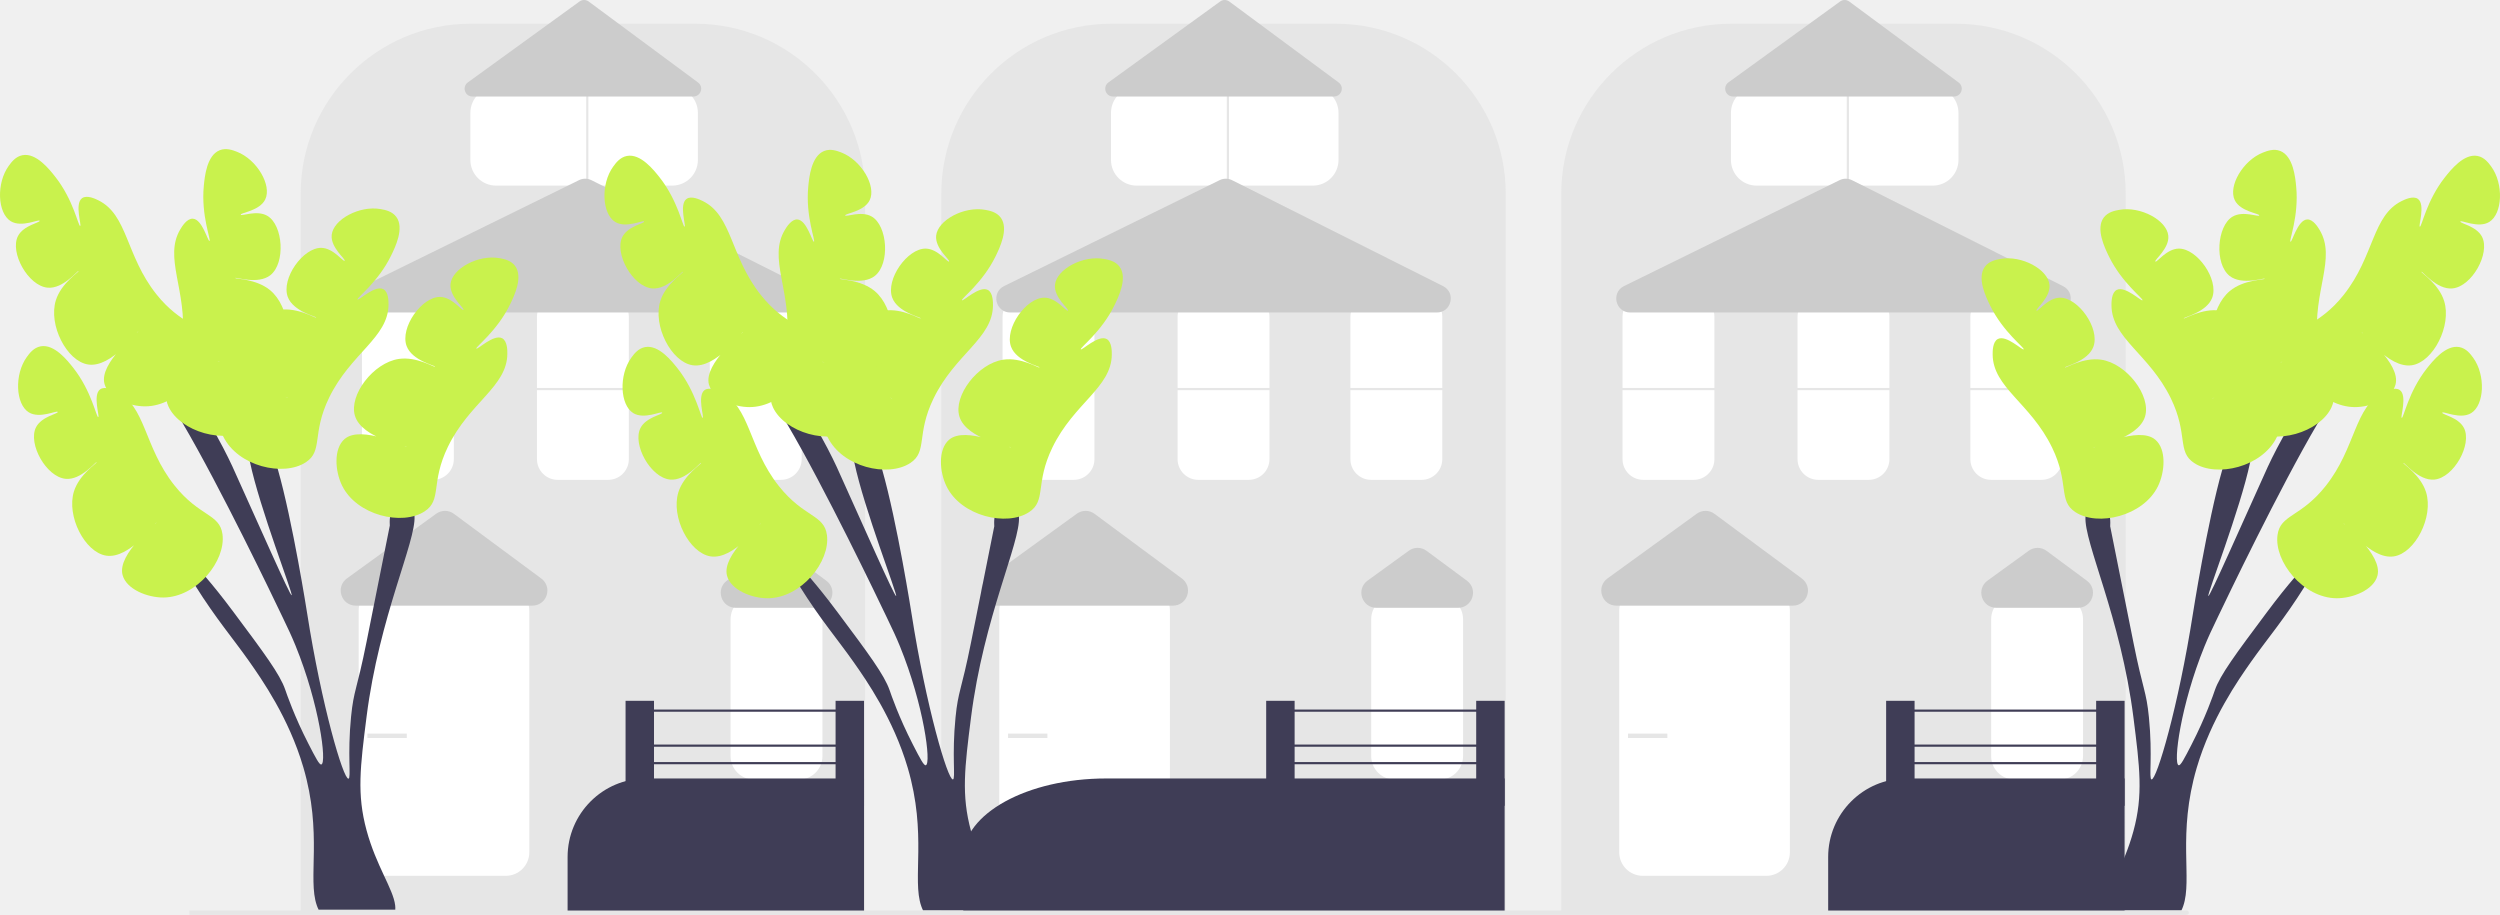
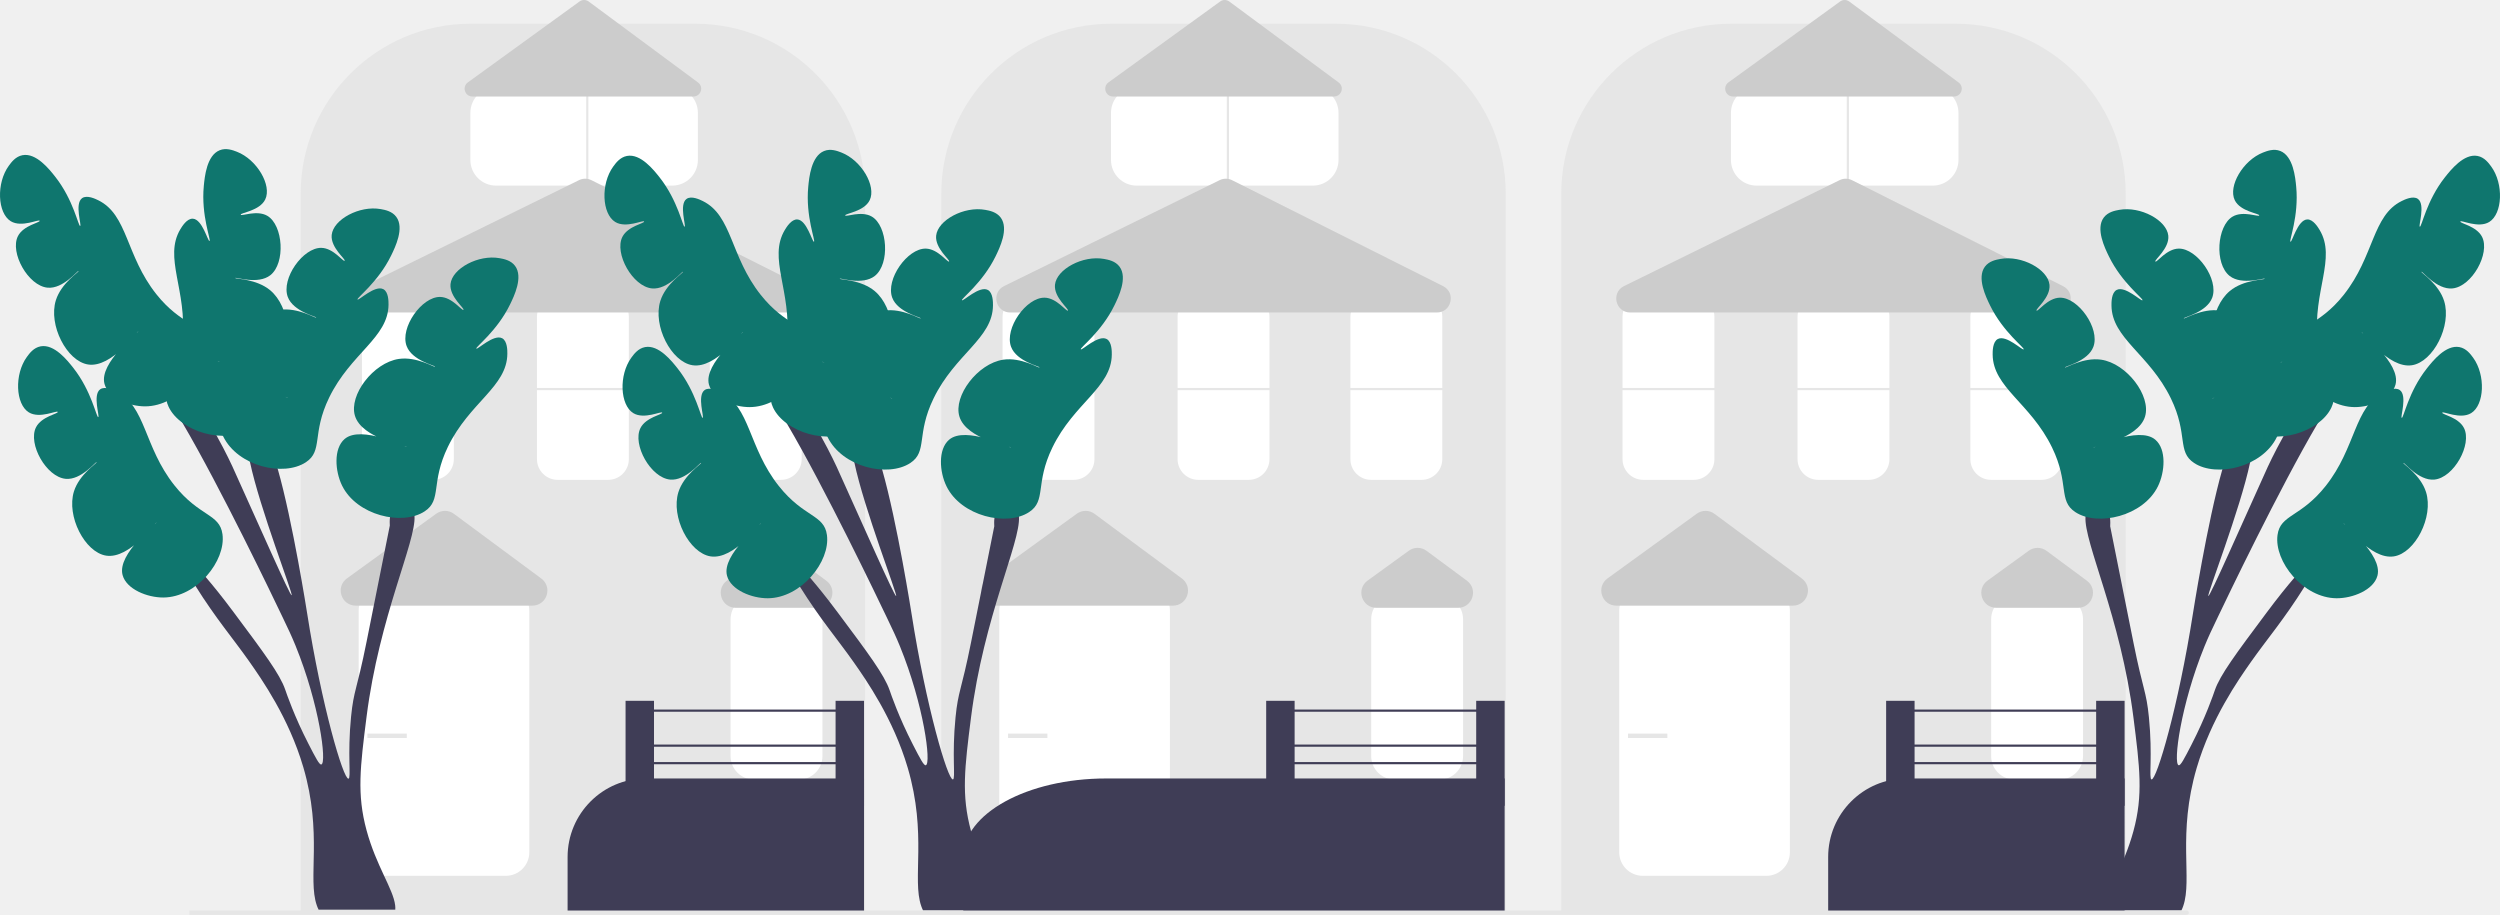
<svg xmlns="http://www.w3.org/2000/svg" viewBox="0 0 967.814 354.159">
  <path fill="#e6e6e6" d="M582.907 353.45h-218.5V74.922c0-36.248 29.49-65.738 65.738-65.738h87.024c36.248 0 65.738 29.49 65.738 65.738z" />
  <path fill="#fff" d="M508.239 71.855h-68.214c-5.476 0-9.932-4.455-9.932-9.932V43.677c0-5.477 4.456-9.932 9.932-9.932h68.214c5.476 0 9.932 4.455 9.932 9.932v18.246c0 5.477-4.456 9.932-9.932 9.932" />
  <path fill="#e6e6e6" d="M475.774 14.69v136.35h-.847V14.69z" />
  <path fill="#fff" d="M557.296 301.788h-17.378c-5.015 0-9.095-4.08-9.095-9.096v-52.947c0-5.016 4.08-9.096 9.095-9.096h17.378c5.016 0 9.096 4.08 9.096 9.096v52.947c0 5.016-4.08 9.096-9.096 9.096m-113.484 37.264h-47.866c-5.016 0-9.096-4.08-9.096-9.096v-93.599c0-5.015 4.08-9.096 9.096-9.096h47.866c5.016 0 9.096 4.08 9.096 9.096v93.599c0 5.015-4.08 9.096-9.096 9.096" />
  <path fill="#ccc" d="M454.08 234.46h-68.356c-2.572 0-4.748-1.582-5.541-4.029s.04-5.003 2.123-6.514l34.544-25.033a5.81 5.81 0 0 1 6.884.037l33.811 25.033c2.057 1.522 2.867 4.076 2.066 6.506s-2.973 4-5.532 4m110.337.847h-31.572c-2.572 0-4.747-1.582-5.541-4.029s.04-5.004 2.123-6.514l15.955-11.562a5.8 5.8 0 0 1 6.884.036l15.617 11.563c2.057 1.521 2.868 4.075 2.066 6.505s-2.973 4-5.532 4" />
  <path fill="#fff" d="M550.333 185.763h-19.542c-4.42 0-8.014-3.595-8.014-8.014v-55.111c0-4.42 3.595-8.015 8.014-8.015h19.542c4.419 0 8.014 3.596 8.014 8.015v55.11c0 4.42-3.595 8.015-8.014 8.015m-66.905 0h-19.542c-4.42 0-8.014-3.595-8.014-8.014v-55.111c0-4.42 3.595-8.015 8.014-8.015h19.542c4.419 0 8.014 3.596 8.014 8.015v55.11c0 4.42-3.595 8.015-8.014 8.015m-67.752 0h-19.542c-4.42 0-8.014-3.595-8.014-8.014v-55.111c0-4.42 3.595-8.015 8.014-8.015h19.542c4.419 0 8.014 3.596 8.014 8.015v55.11c0 4.42-3.595 8.015-8.014 8.015" />
  <path fill="#ccc" d="M556.231 120.975H391.082c-2.958 0-4.769-2.095-5.251-4.17-.483-2.076.218-4.755 2.873-6.06l83.46-41.013a5.42 5.42 0 0 1 4.797.02l81.69 41.013c2.314 1.163 3.424 3.543 2.827 6.063-.598 2.519-2.657 4.147-5.247 4.147" />
  <path fill="#3f3d56" d="M582.483 353.026H372.907v-21.27c0-16.757 24.807-30.391 55.3-30.391h154.276z" />
  <path fill="#3f3d56" d="M490.171 271.3h11.01v40.651h-11.01zm81.303 0h11.01v40.651h-11.01z" />
  <path fill="#3f3d56" d="M499.487 274.687h75.374v.847h-75.374z" />
  <path fill="#e6e6e6" d="M383.462 150.193h182.93v.847h-182.93z" />
  <path fill="#3f3d56" d="M499.487 288.238h75.374v.847h-75.374zm0 6.775h75.374v.847h-75.374z" />
  <path fill="#ccc" d="M516.428 37.359h-85.542a2.97 2.97 0 0 1-2.868-2.085 2.97 2.97 0 0 1 1.099-3.371L472.347.576a3 3 0 0 1 3.562.019l42.312 31.327a2.97 2.97 0 0 1 1.07 3.367 2.97 2.97 0 0 1-2.863 2.07" />
  <path fill="#e6e6e6" d="M390.237 284.003h15.244v1.694h-15.244zm-55.33 69.447h-218.5V74.922c0-36.248 29.49-65.738 65.738-65.738h87.024c36.248 0 65.738 29.49 65.738 65.738z" />
  <path fill="#fff" d="M260.239 71.855h-68.214c-5.476 0-9.932-4.455-9.932-9.932V43.677c0-5.477 4.456-9.932 9.932-9.932h68.214c5.476 0 9.932 4.455 9.932 9.932v18.246c0 5.477-4.456 9.932-9.932 9.932" />
  <path fill="#e6e6e6" d="M227.774 14.69v136.35h-.847V14.69z" />
  <path fill="#fff" d="M309.296 301.788h-17.378c-5.015 0-9.095-4.08-9.095-9.096v-52.947c0-5.016 4.08-9.096 9.095-9.096h17.378c5.016 0 9.096 4.08 9.096 9.096v52.947c0 5.016-4.08 9.096-9.096 9.096m-113.484 37.264h-47.866c-5.016 0-9.096-4.08-9.096-9.096v-93.599c0-5.015 4.08-9.096 9.096-9.096h47.866c5.016 0 9.096 4.08 9.096 9.096v93.599c0 5.015-4.08 9.096-9.096 9.096" />
  <path fill="#ccc" d="M206.08 234.46h-68.356c-2.572 0-4.748-1.582-5.541-4.029s.04-5.003 2.123-6.514l34.544-25.033a5.81 5.81 0 0 1 6.884.037l33.811 25.033c2.057 1.522 2.867 4.076 2.066 6.506s-2.973 4-5.532 4m110.337.847h-31.572c-2.572 0-4.747-1.582-5.541-4.029s.04-5.004 2.123-6.514l15.955-11.562a5.8 5.8 0 0 1 6.884.036l15.617 11.563c2.057 1.521 2.868 4.075 2.066 6.505s-2.973 4-5.532 4" />
  <path fill="#fff" d="M302.333 185.763h-19.542c-4.42 0-8.014-3.595-8.014-8.014v-55.111c0-4.42 3.595-8.015 8.014-8.015h19.542c4.419 0 8.014 3.596 8.014 8.015v55.11c0 4.42-3.595 8.015-8.014 8.015m-66.905 0h-19.542c-4.42 0-8.014-3.595-8.014-8.014v-55.111c0-4.42 3.595-8.015 8.014-8.015h19.542c4.419 0 8.014 3.596 8.014 8.015v55.11c0 4.42-3.595 8.015-8.014 8.015m-67.752 0h-19.542c-4.42 0-8.014-3.595-8.014-8.014v-55.111c0-4.42 3.595-8.015 8.014-8.015h19.542c4.419 0 8.014 3.596 8.014 8.015v55.11c0 4.42-3.595 8.015-8.014 8.015" />
  <path fill="#ccc" d="M308.231 120.975H143.082c-2.958 0-4.769-2.095-5.251-4.17-.483-2.076.218-4.755 2.873-6.06l83.46-41.013a5.42 5.42 0 0 1 4.797.02l81.69 41.013c2.314 1.163 3.424 3.543 2.827 6.063-.598 2.519-2.657 4.147-5.247 4.147" />
  <path fill="#3f3d56" d="M334.483 353.026H219.73v-21.27c0-16.757 13.583-30.391 30.28-30.391h84.474z" />
  <path fill="#3f3d56" d="M242.171 271.3h11.01v40.651h-11.01zm81.303 0h11.01v40.651h-11.01z" />
  <path fill="#3f3d56" d="M251.487 274.687h75.374v.847h-75.374z" />
  <path fill="#e6e6e6" d="M135.462 150.193h182.93v.847h-182.93z" />
  <path fill="#3f3d56" d="M251.487 288.238h75.374v.847h-75.374zm0 6.775h75.374v.847h-75.374z" />
  <path fill="#ccc" d="M268.428 37.359h-85.542a2.97 2.97 0 0 1-2.868-2.085 2.97 2.97 0 0 1 1.099-3.371L224.347.576a3 3 0 0 1 3.562.019l42.312 31.327a2.97 2.97 0 0 1 1.07 3.367 2.97 2.97 0 0 1-2.863 2.07" />
  <path fill="#e6e6e6" d="M142.237 284.003h15.244v1.694h-15.244zm680.67 69.447h-218.5V74.922c0-36.248 29.49-65.738 65.738-65.738h87.024c36.248 0 65.738 29.49 65.738 65.738z" />
  <path fill="#fff" d="M748.239 71.855h-68.214c-5.476 0-9.932-4.455-9.932-9.932V43.677c0-5.477 4.456-9.932 9.932-9.932h68.214c5.476 0 9.932 4.455 9.932 9.932v18.246c0 5.477-4.456 9.932-9.932 9.932" />
  <path fill="#e6e6e6" d="M715.774 14.69v136.35h-.847V14.69z" />
  <path fill="#fff" d="M797.296 301.788h-17.378c-5.015 0-9.095-4.08-9.095-9.096v-52.947c0-5.016 4.08-9.096 9.095-9.096h17.378c5.016 0 9.096 4.08 9.096 9.096v52.947c0 5.016-4.08 9.096-9.096 9.096m-113.484 37.264h-47.866c-5.016 0-9.096-4.08-9.096-9.096v-93.599c0-5.015 4.08-9.096 9.096-9.096h47.866c5.016 0 9.096 4.08 9.096 9.096v93.599c0 5.015-4.08 9.096-9.096 9.096" />
  <path fill="#ccc" d="M694.08 234.46h-68.356c-2.573 0-4.748-1.582-5.541-4.029s.04-5.003 2.123-6.514l34.544-25.033a5.81 5.81 0 0 1 6.884.037l33.811 25.033c2.057 1.522 2.867 4.076 2.066 6.506s-2.973 4-5.532 4m110.337.847h-31.572c-2.572 0-4.747-1.582-5.541-4.029s.04-5.004 2.123-6.514l15.955-11.562a5.8 5.8 0 0 1 6.884.036l15.617 11.563c2.057 1.521 2.868 4.075 2.066 6.505s-2.973 4-5.532 4" />
  <path fill="#fff" d="M790.333 185.763h-19.542c-4.42 0-8.014-3.595-8.014-8.014v-55.111c0-4.42 3.595-8.015 8.014-8.015h19.542c4.419 0 8.014 3.596 8.014 8.015v55.11c0 4.42-3.595 8.015-8.014 8.015m-66.905 0h-19.542c-4.42 0-8.014-3.595-8.014-8.014v-55.111c0-4.42 3.595-8.015 8.014-8.015h19.542c4.419 0 8.014 3.596 8.014 8.015v55.11c0 4.42-3.595 8.015-8.014 8.015m-67.752 0h-19.542c-4.42 0-8.014-3.595-8.014-8.014v-55.111c0-4.42 3.595-8.015 8.014-8.015h19.542c4.419 0 8.014 3.596 8.014 8.015v55.11c0 4.42-3.595 8.015-8.014 8.015" />
  <path fill="#ccc" d="M796.231 120.975H631.082c-2.958 0-4.769-2.095-5.251-4.17-.483-2.076.218-4.755 2.873-6.06l83.46-41.013a5.42 5.42 0 0 1 4.797.02l81.69 41.013c2.314 1.163 3.424 3.543 2.827 6.063-.598 2.519-2.657 4.147-5.247 4.147" />
  <path fill="#3f3d56" d="M822.483 353.026H707.73v-21.27c0-16.757 13.583-30.391 30.28-30.391h84.474z" />
  <path fill="#3f3d56" d="M730.171 271.3h11.01v40.651h-11.01zm81.303 0h11.01v40.651h-11.01z" />
  <path fill="#3f3d56" d="M739.487 274.687h75.374v.847h-75.374z" />
  <path fill="#e6e6e6" d="M623.462 150.193h182.93v.847h-182.93z" />
  <path fill="#3f3d56" d="M739.487 288.238h75.374v.847h-75.374zm0 6.775h75.374v.847h-75.374z" />
  <path fill="#ccc" d="M756.428 37.359h-85.542a2.97 2.97 0 0 1-2.868-2.085 2.97 2.97 0 0 1 1.099-3.371L712.347.576a3 3 0 0 1 3.562.019l42.312 31.327a2.97 2.97 0 0 1 1.07 3.367 2.97 2.97 0 0 1-2.863 2.07" />
  <path fill="#e6e6e6" d="M630.237 284.003h15.244v1.694h-15.244z" />
  <path fill="#3f3d56" d="M152.977 350.479c.07.59.09 1.14.05 1.68h-29.69c-.27-.54-.5-1.1-.7-1.68-3.63-10.43 2.34-27.79-5.23-53.53-5.62-19.1-16.11-34.04-21-41-6.01-8.56-12.82-16.46-20.71-29.08-1.71-2.73-3.47-5.69-5.29-8.92-.61-1.08-7.64-13.61-7-14 .3-.18 2.16 2.35 2.79 3.2 5.56 7.52 8.79 10.81 13.42 16.22 2.81 3.28 6.13 7.33 10.79 13.58 11.95 16.01 17.92 24.01 20 30 .55 1.6 3.48 10.26 9 21 2.82 5.48 4.23 8.22 5 8 2.18-.63-.76-23.32-10-46-1.58-3.86-2.76-6.33-5-11-3.64-7.62-23.91-49.97-38.81-75.32-1.87-3.19-3.66-6.1-5.31-8.65l-.93-1.4c-2.08-3.1-3.92-5.55-5.45-7.13-.81-.84-2.87-3.22-7-8-1.64-1.9-2.84-3.31-3.65-4.34-.12-.15-.23-.3-.32-.43-.98-1.28-1.26-1.9-1.03-2.23.33-.47 1.6-.2 2.99.29a42 42 0 0 1 4.01 1.71c4.68 2.25 9.25 6.28 13.48 11.07 1.57 1.77 3.08 3.64 4.54 5.56 4.7 6.2 8.8 12.95 11.9 18.5 3.8 6.84 6.08 11.87 6.08 11.87 10.61 23.43 22.38 50.23 23 50 .68-.25-12.37-33.61-16.17-51.73-1.27-6.07-1.5-10.43.17-11.27.06-.03.12-.06.19-.08.26-.09.5-.08.63-.07 0 0 1.55-.2 3.18.15 2.03.44 4.34 6.09 6.59 14.02 5.85 20.44 11.41 55.98 11.41 55.98 5.56 35.55 14 64.32 16 64 1.11-.18-.48-9.11 1-24 1.04-10.44 2.22-10.12 6-29 6-29.95 9-44.92 9-45-.03-.63-.11-1.9.08-3.22.2-1.43.71-2.93 1.92-3.78 1.84-1.3 4.8-.74 6 0 .96.6 1.45 1.7 1.56 3.28.66 9.94-13.62 38.76-18.56 77.72-2.46 19.41-3.81 30 0 44 3.77 13.88 10.34 22.72 11.07 29.03" />
-   <path fill="#c9f24d" d="M193.407 99.95c-8.204-1.494-18.393 3.998-19 10-.5 4.94 5.572 9.45 5 10-.535.513-4.297-4.908-9-5-7.106-.142-15.635 11.893-13 19 2.115 5.703 11.18 7.569 11 8-.17.405-7.075-4.022-14-3-9.915 1.461-19.409 14.023-17 22 2.691 8.91 20.116 11.67 20 12-.122.347-17.537-8.57-24-3-4.335 3.734-3.713 12.44-1 18 5.663 11.603 23.33 15.715 32 10 6.741-4.445 2.195-10.976 9-25 8.356-17.224 22.89-23.2 23-36 .01-1.165.042-4.913-2-6-3.262-1.738-9.557 4.513-10 4-.48-.557 7.946-6.645 13-17 1.59-3.258 5.206-10.67 2-15-1.632-2.206-4.359-2.702-6-3m-46-19c-8.204-1.494-18.393 3.998-19 10-.5 4.94 5.572 9.45 5 10-.535.513-4.297-4.908-9-5-7.106-.142-15.635 11.893-13 19 2.115 5.703 11.18 7.569 11 8-.17.405-7.075-4.022-14-3-9.915 1.461-19.409 14.023-17 22 2.691 8.91 20.116 11.67 20 12-.122.347-17.537-8.57-24-3-4.335 3.734-3.713 12.44-1 18 5.663 11.603 23.33 15.715 32 10 6.741-4.445 2.195-10.976 9-25 8.356-17.224 22.89-23.2 23-36 .01-1.165.042-4.913-2-6-3.262-1.738-9.557 4.513-10 4-.48-.557 7.946-6.645 13-17 1.59-3.258 5.206-10.67 2-15-1.632-2.206-4.359-2.702-6-3" />
-   <path fill="#c9f24d" d="M91.705 58.745c7.776 3.01 13.598 13.014 10.982 18.45-2.153 4.474-9.686 5.15-9.485 5.917.187.717 6.226-1.94 10.286.435 6.134 3.59 7.124 18.309 1.166 22.993-4.783 3.76-13.487.618-13.559 1.079-.067.434 8.134.265 13.507 4.751 7.692 6.424 9.23 22.096 3.01 27.64-6.948 6.195-23.25-.55-23.322-.21-.078.36 19.43 1.85 22.034 9.974 1.747 5.449-3.329 12.549-8.546 15.873-10.888 6.94-28.103 1.221-32.512-8.18-3.43-7.31 3.858-10.507 5.378-26.021 1.867-19.052-7.408-31.737-.818-42.712.6-.998 2.53-4.212 4.84-4.073 3.688.222 5.792 8.84 6.439 8.633.7-.224-3.308-9.815-2.21-21.286.345-3.609 1.13-11.817 6.126-13.837 2.544-1.029 5.128-.028 6.684.574" />
-   <path fill="#c9f24d" d="M3.398 64.184c-4.903 6.745-4.374 18.308.77 21.457 4.235 2.593 10.933-.922 11.18-.168.23.704-6.285 1.744-8.409 5.941-3.209 6.342 3.937 19.247 11.483 19.954 6.057.567 11.669-6.79 11.979-6.442.292.328-6.692 4.631-8.775 11.313-2.983 9.568 4.22 23.571 12.45 24.86 9.198 1.44 19.241-13.064 19.487-12.818.26.261-15.326 12.086-13.111 20.325 1.485 5.526 9.6 8.741 15.785 8.707 12.912-.07 24.279-14.206 22.889-24.497-1.081-8.002-8.937-6.738-18.624-18.952C48.607 98.865 49.526 83.178 38.04 77.527c-1.045-.514-4.408-2.168-6.274-.8-2.98 2.186-.077 10.569-.733 10.746-.71.19-2.54-10.042-9.68-19.087-2.246-2.845-7.355-9.317-12.649-8.307-2.695.514-4.324 2.756-5.305 4.105" />
-   <path fill="#c9f24d" d="M10.398 138.184c-4.903 6.745-4.374 18.308.77 21.457 4.235 2.593 10.933-.922 11.18-.168.23.704-6.285 1.744-8.409 5.941-3.209 6.342 3.937 19.247 11.483 19.954 6.057.567 11.669-6.79 11.979-6.442.292.328-6.692 4.631-8.775 11.313-2.983 9.568 4.22 23.571 12.45 24.86 9.198 1.44 19.241-13.064 19.487-12.818.26.261-15.326 12.086-13.111 20.325 1.485 5.526 9.6 8.741 15.785 8.707 12.912-.07 24.279-14.206 22.889-24.497-1.081-8.002-8.937-6.738-18.624-18.952-11.895-14.999-10.976-30.686-22.463-36.337-1.045-.514-4.408-2.168-6.274-.8-2.98 2.186-.077 10.569-.733 10.746-.71.19-2.54-10.042-9.68-19.087-2.246-2.845-7.355-9.317-12.649-8.307-2.695.514-4.324 2.756-5.305 4.105" />
+   <path fill="#0F766E" d="M193.407 99.95c-8.204-1.494-18.393 3.998-19 10-.5 4.94 5.572 9.45 5 10-.535.513-4.297-4.908-9-5-7.106-.142-15.635 11.893-13 19 2.115 5.703 11.18 7.569 11 8-.17.405-7.075-4.022-14-3-9.915 1.461-19.409 14.023-17 22 2.691 8.91 20.116 11.67 20 12-.122.347-17.537-8.57-24-3-4.335 3.734-3.713 12.44-1 18 5.663 11.603 23.33 15.715 32 10 6.741-4.445 2.195-10.976 9-25 8.356-17.224 22.89-23.2 23-36 .01-1.165.042-4.913-2-6-3.262-1.738-9.557 4.513-10 4-.48-.557 7.946-6.645 13-17 1.59-3.258 5.206-10.67 2-15-1.632-2.206-4.359-2.702-6-3m-46-19c-8.204-1.494-18.393 3.998-19 10-.5 4.94 5.572 9.45 5 10-.535.513-4.297-4.908-9-5-7.106-.142-15.635 11.893-13 19 2.115 5.703 11.18 7.569 11 8-.17.405-7.075-4.022-14-3-9.915 1.461-19.409 14.023-17 22 2.691 8.91 20.116 11.67 20 12-.122.347-17.537-8.57-24-3-4.335 3.734-3.713 12.44-1 18 5.663 11.603 23.33 15.715 32 10 6.741-4.445 2.195-10.976 9-25 8.356-17.224 22.89-23.2 23-36 .01-1.165.042-4.913-2-6-3.262-1.738-9.557 4.513-10 4-.48-.557 7.946-6.645 13-17 1.59-3.258 5.206-10.67 2-15-1.632-2.206-4.359-2.702-6-3" />
+   <path fill="#0F766E" d="M91.705 58.745c7.776 3.01 13.598 13.014 10.982 18.45-2.153 4.474-9.686 5.15-9.485 5.917.187.717 6.226-1.94 10.286.435 6.134 3.59 7.124 18.309 1.166 22.993-4.783 3.76-13.487.618-13.559 1.079-.067.434 8.134.265 13.507 4.751 7.692 6.424 9.23 22.096 3.01 27.64-6.948 6.195-23.25-.55-23.322-.21-.078.36 19.43 1.85 22.034 9.974 1.747 5.449-3.329 12.549-8.546 15.873-10.888 6.94-28.103 1.221-32.512-8.18-3.43-7.31 3.858-10.507 5.378-26.021 1.867-19.052-7.408-31.737-.818-42.712.6-.998 2.53-4.212 4.84-4.073 3.688.222 5.792 8.84 6.439 8.633.7-.224-3.308-9.815-2.21-21.286.345-3.609 1.13-11.817 6.126-13.837 2.544-1.029 5.128-.028 6.684.574" />
+   <path fill="#0F766E" d="M3.398 64.184c-4.903 6.745-4.374 18.308.77 21.457 4.235 2.593 10.933-.922 11.18-.168.23.704-6.285 1.744-8.409 5.941-3.209 6.342 3.937 19.247 11.483 19.954 6.057.567 11.669-6.79 11.979-6.442.292.328-6.692 4.631-8.775 11.313-2.983 9.568 4.22 23.571 12.45 24.86 9.198 1.44 19.241-13.064 19.487-12.818.26.261-15.326 12.086-13.111 20.325 1.485 5.526 9.6 8.741 15.785 8.707 12.912-.07 24.279-14.206 22.889-24.497-1.081-8.002-8.937-6.738-18.624-18.952C48.607 98.865 49.526 83.178 38.04 77.527c-1.045-.514-4.408-2.168-6.274-.8-2.98 2.186-.077 10.569-.733 10.746-.71.19-2.54-10.042-9.68-19.087-2.246-2.845-7.355-9.317-12.649-8.307-2.695.514-4.324 2.756-5.305 4.105" />
+   <path fill="#0F766E" d="M10.398 138.184c-4.903 6.745-4.374 18.308.77 21.457 4.235 2.593 10.933-.922 11.18-.168.23.704-6.285 1.744-8.409 5.941-3.209 6.342 3.937 19.247 11.483 19.954 6.057.567 11.669-6.79 11.979-6.442.292.328-6.692 4.631-8.775 11.313-2.983 9.568 4.22 23.571 12.45 24.86 9.198 1.44 19.241-13.064 19.487-12.818.26.261-15.326 12.086-13.111 20.325 1.485 5.526 9.6 8.741 15.785 8.707 12.912-.07 24.279-14.206 22.889-24.497-1.081-8.002-8.937-6.738-18.624-18.952-11.895-14.999-10.976-30.686-22.463-36.337-1.045-.514-4.408-2.168-6.274-.8-2.98 2.186-.077 10.569-.733 10.746-.71.19-2.54-10.042-9.68-19.087-2.246-2.845-7.355-9.317-12.649-8.307-2.695.514-4.324 2.756-5.305 4.105" />
  <path fill="#3f3d56" d="M386.977 350.77c.07.59.09 1.14.05 1.68h-29.69c-.27-.54-.5-1.1-.7-1.68-3.63-10.43 2.34-27.79-5.23-53.53-5.62-19.1-16.11-34.04-21-41-6.01-8.56-12.82-16.46-20.71-29.08-1.71-2.73-3.47-5.69-5.29-8.92-.61-1.08-7.64-13.61-7-14 .3-.18 2.16 2.35 2.79 3.2 5.56 7.52 8.79 10.81 13.42 16.22 2.81 3.28 6.13 7.33 10.79 13.58 11.95 16.01 17.92 24.01 20 30 .55 1.6 3.48 10.26 9 21 2.82 5.48 4.23 8.22 5 8 2.18-.63-.76-23.32-10-46-1.58-3.86-2.76-6.33-5-11-3.64-7.62-23.91-49.97-38.81-75.32-1.87-3.19-3.66-6.1-5.31-8.65l-.93-1.4c-2.08-3.1-3.92-5.55-5.45-7.13-.81-.84-2.87-3.22-7-8-1.64-1.9-2.84-3.31-3.65-4.34-.12-.15-.23-.3-.32-.43-.98-1.28-1.26-1.9-1.03-2.23.33-.47 1.6-.2 2.99.29a42 42 0 0 1 4.01 1.71c4.68 2.25 9.25 6.28 13.48 11.07 1.57 1.77 3.08 3.64 4.54 5.56 4.7 6.2 8.8 12.95 11.9 18.5 3.8 6.84 6.08 11.87 6.08 11.87 10.61 23.43 22.38 50.23 23 50 .68-.25-12.37-33.61-16.17-51.73-1.27-6.07-1.5-10.43.17-11.27.06-.03.12-.06.19-.08.26-.09.5-.08.63-.07 0 0 1.55-.2 3.18.15 2.03.44 4.34 6.09 6.59 14.02 5.85 20.44 11.41 55.98 11.41 55.98 5.56 35.55 14 64.32 16 64 1.11-.18-.48-9.11 1-24 1.04-10.44 2.22-10.12 6-29 6-29.95 9-44.92 9-45-.03-.63-.11-1.9.08-3.22.2-1.43.71-2.93 1.92-3.78 1.84-1.3 4.8-.74 6 0 .96.6 1.45 1.7 1.56 3.28.66 9.94-13.62 38.76-18.56 77.72-2.46 19.41-3.81 30 0 44 3.77 13.88 10.34 22.72 11.07 29.03" />
-   <path fill="#c9f24d" d="M427.407 100.24c-8.204-1.494-18.393 3.998-19 10-.5 4.94 5.572 9.45 5 10-.535.513-4.297-4.908-9-5-7.106-.142-15.635 11.893-13 19 2.115 5.703 11.18 7.569 11 8-.17.405-7.075-4.022-14-3-9.915 1.461-19.409 14.024-17 22 2.691 8.91 20.116 11.67 20 12-.122.347-17.537-8.57-24-3-4.335 3.734-3.713 12.44-1 18 5.663 11.603 23.33 15.715 32 10 6.741-4.445 2.195-10.976 9-25 8.356-17.224 22.89-23.2 23-36 .01-1.165.042-4.913-2-6-3.262-1.738-9.557 4.513-10 4-.48-.557 7.946-6.645 13-17 1.59-3.258 5.206-10.67 2-15-1.632-2.206-4.359-2.702-6-3m-46-19c-8.204-1.494-18.393 3.998-19 10-.5 4.94 5.572 9.45 5 10-.535.513-4.297-4.908-9-5-7.106-.142-15.635 11.893-13 19 2.115 5.703 11.18 7.569 11 8-.17.405-7.075-4.022-14-3-9.915 1.461-19.409 14.024-17 22 2.691 8.91 20.116 11.67 20 12-.122.347-17.537-8.57-24-3-4.335 3.734-3.713 12.44-1 18 5.663 11.603 23.33 15.715 32 10 6.741-4.445 2.195-10.976 9-25 8.356-17.224 22.89-23.2 23-36 .01-1.165.042-4.913-2-6-3.262-1.738-9.557 4.513-10 4-.48-.557 7.946-6.645 13-17 1.59-3.258 5.206-10.67 2-15-1.632-2.206-4.359-2.702-6-3" />
-   <path fill="#c9f24d" d="M325.705 59.035c7.776 3.01 13.598 13.014 10.982 18.45-2.153 4.474-9.686 5.15-9.485 5.917.187.717 6.226-1.94 10.286.435 6.134 3.59 7.124 18.309 1.166 22.993-4.783 3.76-13.487.618-13.559 1.079-.067.434 8.134.265 13.507 4.751 7.692 6.424 9.23 22.096 3.01 27.64-6.948 6.195-23.25-.55-23.322-.21-.078.36 19.43 1.85 22.034 9.974 1.747 5.449-3.329 12.549-8.546 15.873-10.888 6.94-28.103 1.221-32.512-8.18-3.43-7.31 3.858-10.506 5.378-26.021 1.867-19.052-7.408-31.737-.818-42.712.6-.998 2.53-4.212 4.84-4.073 3.688.222 5.792 8.84 6.439 8.633.7-.224-3.308-9.815-2.21-21.286.345-3.609 1.13-11.817 6.126-13.837 2.544-1.029 5.128-.028 6.684.574" />
-   <path fill="#c9f24d" d="M237.398 64.474c-4.903 6.745-4.374 18.308.77 21.457 4.235 2.593 10.933-.922 11.18-.168.23.704-6.285 1.744-8.409 5.941-3.209 6.342 3.937 19.247 11.483 19.954 6.057.567 11.669-6.79 11.979-6.442.292.328-6.692 4.631-8.775 11.313-2.983 9.568 4.22 23.571 12.45 24.86 9.198 1.44 19.241-13.064 19.487-12.818.26.261-15.326 12.086-13.111 20.325 1.485 5.526 9.6 8.741 15.785 8.707 12.912-.07 24.279-14.206 22.889-24.497-1.081-8.002-8.937-6.738-18.624-18.952-11.895-14.999-10.976-30.686-22.463-36.337-1.045-.514-4.408-2.168-6.274-.8-2.98 2.186-.077 10.569-.733 10.746-.71.19-2.54-10.042-9.68-19.087-2.246-2.845-7.355-9.317-12.649-8.307-2.695.514-4.324 2.756-5.305 4.105" />
-   <path fill="#c9f24d" d="M244.398 138.474c-4.903 6.745-4.374 18.308.77 21.457 4.235 2.593 10.933-.922 11.18-.168.23.704-6.285 1.744-8.409 5.941-3.209 6.342 3.937 19.247 11.483 19.954 6.057.567 11.669-6.79 11.979-6.442.292.328-6.692 4.631-8.775 11.313-2.983 9.568 4.22 23.571 12.45 24.86 9.198 1.44 19.241-13.064 19.487-12.818.26.261-15.326 12.086-13.111 20.325 1.485 5.526 9.6 8.741 15.785 8.707 12.912-.07 24.279-14.206 22.889-24.497-1.081-8.002-8.937-6.738-18.624-18.952-11.895-14.999-10.976-30.686-22.463-36.337-1.045-.514-4.408-2.168-6.274-.8-2.98 2.186-.077 10.569-.733 10.746-.71.19-2.54-10.042-9.68-19.087-2.246-2.845-7.355-9.317-12.649-8.307-2.695.514-4.324 2.756-5.305 4.105" />
+   <path fill="#0F766E" d="M427.407 100.24c-8.204-1.494-18.393 3.998-19 10-.5 4.94 5.572 9.45 5 10-.535.513-4.297-4.908-9-5-7.106-.142-15.635 11.893-13 19 2.115 5.703 11.18 7.569 11 8-.17.405-7.075-4.022-14-3-9.915 1.461-19.409 14.024-17 22 2.691 8.91 20.116 11.67 20 12-.122.347-17.537-8.57-24-3-4.335 3.734-3.713 12.44-1 18 5.663 11.603 23.33 15.715 32 10 6.741-4.445 2.195-10.976 9-25 8.356-17.224 22.89-23.2 23-36 .01-1.165.042-4.913-2-6-3.262-1.738-9.557 4.513-10 4-.48-.557 7.946-6.645 13-17 1.59-3.258 5.206-10.67 2-15-1.632-2.206-4.359-2.702-6-3m-46-19c-8.204-1.494-18.393 3.998-19 10-.5 4.94 5.572 9.45 5 10-.535.513-4.297-4.908-9-5-7.106-.142-15.635 11.893-13 19 2.115 5.703 11.18 7.569 11 8-.17.405-7.075-4.022-14-3-9.915 1.461-19.409 14.024-17 22 2.691 8.91 20.116 11.67 20 12-.122.347-17.537-8.57-24-3-4.335 3.734-3.713 12.44-1 18 5.663 11.603 23.33 15.715 32 10 6.741-4.445 2.195-10.976 9-25 8.356-17.224 22.89-23.2 23-36 .01-1.165.042-4.913-2-6-3.262-1.738-9.557 4.513-10 4-.48-.557 7.946-6.645 13-17 1.59-3.258 5.206-10.67 2-15-1.632-2.206-4.359-2.702-6-3" />
+   <path fill="#0F766E" d="M325.705 59.035c7.776 3.01 13.598 13.014 10.982 18.45-2.153 4.474-9.686 5.15-9.485 5.917.187.717 6.226-1.94 10.286.435 6.134 3.59 7.124 18.309 1.166 22.993-4.783 3.76-13.487.618-13.559 1.079-.067.434 8.134.265 13.507 4.751 7.692 6.424 9.23 22.096 3.01 27.64-6.948 6.195-23.25-.55-23.322-.21-.078.36 19.43 1.85 22.034 9.974 1.747 5.449-3.329 12.549-8.546 15.873-10.888 6.94-28.103 1.221-32.512-8.18-3.43-7.31 3.858-10.506 5.378-26.021 1.867-19.052-7.408-31.737-.818-42.712.6-.998 2.53-4.212 4.84-4.073 3.688.222 5.792 8.84 6.439 8.633.7-.224-3.308-9.815-2.21-21.286.345-3.609 1.13-11.817 6.126-13.837 2.544-1.029 5.128-.028 6.684.574" />
+   <path fill="#0F766E" d="M237.398 64.474c-4.903 6.745-4.374 18.308.77 21.457 4.235 2.593 10.933-.922 11.18-.168.23.704-6.285 1.744-8.409 5.941-3.209 6.342 3.937 19.247 11.483 19.954 6.057.567 11.669-6.79 11.979-6.442.292.328-6.692 4.631-8.775 11.313-2.983 9.568 4.22 23.571 12.45 24.86 9.198 1.44 19.241-13.064 19.487-12.818.26.261-15.326 12.086-13.111 20.325 1.485 5.526 9.6 8.741 15.785 8.707 12.912-.07 24.279-14.206 22.889-24.497-1.081-8.002-8.937-6.738-18.624-18.952-11.895-14.999-10.976-30.686-22.463-36.337-1.045-.514-4.408-2.168-6.274-.8-2.98 2.186-.077 10.569-.733 10.746-.71.19-2.54-10.042-9.68-19.087-2.246-2.845-7.355-9.317-12.649-8.307-2.695.514-4.324 2.756-5.305 4.105" />
+   <path fill="#0F766E" d="M244.398 138.474c-4.903 6.745-4.374 18.308.77 21.457 4.235 2.593 10.933-.922 11.18-.168.23.704-6.285 1.744-8.409 5.941-3.209 6.342 3.937 19.247 11.483 19.954 6.057.567 11.669-6.79 11.979-6.442.292.328-6.692 4.631-8.775 11.313-2.983 9.568 4.22 23.571 12.45 24.86 9.198 1.44 19.241-13.064 19.487-12.818.26.261-15.326 12.086-13.111 20.325 1.485 5.526 9.6 8.741 15.785 8.707 12.912-.07 24.279-14.206 22.889-24.497-1.081-8.002-8.937-6.738-18.624-18.952-11.895-14.999-10.976-30.686-22.463-36.337-1.045-.514-4.408-2.168-6.274-.8-2.98 2.186-.077 10.569-.733 10.746-.71.19-2.54-10.042-9.68-19.087-2.246-2.845-7.355-9.317-12.649-8.307-2.695.514-4.324 2.756-5.305 4.105" />
  <path fill="#3f3d56" d="M814.837 350.77c-.07.59-.09 1.14-.05 1.68h29.69c.27-.54.5-1.1.7-1.68 3.63-10.43-2.34-27.79 5.23-53.53 5.62-19.1 16.11-34.04 21-41 6.01-8.56 12.82-16.46 20.71-29.08 1.71-2.73 3.47-5.69 5.29-8.92.61-1.08 7.64-13.61 7-14-.3-.18-2.16 2.35-2.79 3.2-5.56 7.52-8.79 10.81-13.42 16.22-2.81 3.28-6.13 7.33-10.79 13.58-11.95 16.01-17.92 24.01-20 30-.55 1.6-3.48 10.26-9 21-2.82 5.48-4.23 8.22-5 8-2.18-.63.76-23.32 10-46 1.58-3.86 2.76-6.33 5-11 3.64-7.62 23.91-49.97 38.81-75.32 1.87-3.19 3.66-6.1 5.31-8.65l.93-1.4c2.08-3.1 3.92-5.55 5.45-7.13.81-.84 2.87-3.22 7-8 1.64-1.9 2.84-3.31 3.65-4.34.12-.15.23-.3.32-.43.98-1.28 1.26-1.9 1.03-2.23-.33-.47-1.6-.2-2.99.29a42 42 0 0 0-4.01 1.71c-4.68 2.25-9.25 6.28-13.48 11.07a95 95 0 0 0-4.54 5.56c-4.7 6.2-8.8 12.95-11.9 18.5-3.8 6.84-6.08 11.87-6.08 11.87-10.61 23.43-22.38 50.23-23 50-.68-.25 12.37-33.61 16.17-51.73 1.27-6.07 1.5-10.43-.17-11.27-.06-.03-.12-.06-.19-.08-.26-.09-.5-.08-.63-.07 0 0-1.55-.2-3.18.15-2.03.44-4.34 6.09-6.59 14.02-5.85 20.44-11.41 55.98-11.41 55.98-5.56 35.55-14 64.32-16 64-1.11-.18.48-9.11-1-24-1.04-10.44-2.22-10.12-6-29-6-29.95-9-44.92-9-45 .03-.63.11-1.9-.08-3.22-.2-1.43-.71-2.93-1.92-3.78-1.84-1.3-4.8-.74-6 0-.96.6-1.45 1.7-1.56 3.28-.66 9.94 13.62 38.76 18.56 77.72 2.46 19.41 3.81 30 0 44-3.77 13.88-10.34 22.72-11.07 29.03" />
-   <path fill="#c9f24d" d="M774.407 100.24c8.204-1.494 18.393 3.998 19 10 .5 4.94-5.572 9.45-5 10 .535.513 4.297-4.908 9-5 7.106-.142 15.635 11.893 13 19-2.116 5.703-11.18 7.569-11 8 .17.405 7.075-4.022 14-3 9.915 1.461 19.409 14.024 17 22-2.692 8.91-20.116 11.67-20 12 .122.347 17.537-8.57 24-3 4.335 3.734 3.713 12.44 1 18-5.663 11.603-23.33 15.715-32 10-6.742-4.445-2.195-10.976-9-25-8.357-17.224-22.89-23.2-23-36-.01-1.165-.042-4.913 2-6 3.261-1.738 9.556 4.513 10 4 .48-.557-7.947-6.645-13-17-1.59-3.258-5.206-10.67-2-15 1.632-2.206 4.358-2.702 6-3m46-19c8.204-1.494 18.393 3.998 19 10 .5 4.94-5.572 9.45-5 10 .535.513 4.297-4.908 9-5 7.106-.142 15.635 11.893 13 19-2.116 5.703-11.18 7.569-11 8 .17.405 7.075-4.022 14-3 9.915 1.461 19.409 14.024 17 22-2.692 8.91-20.116 11.67-20 12 .122.347 17.537-8.57 24-3 4.335 3.734 3.713 12.44 1 18-5.663 11.603-23.33 15.715-32 10-6.742-4.445-2.195-10.976-9-25-8.357-17.224-22.89-23.2-23-36-.01-1.165-.042-4.913 2-6 3.261-1.738 9.556 4.513 10 4 .48-.557-7.947-6.645-13-17-1.59-3.258-5.206-10.67-2-15 1.632-2.206 4.358-2.702 6-3" />
-   <path fill="#c9f24d" d="M876.109 59.035c-7.776 3.01-13.599 13.014-10.983 18.45 2.154 4.474 9.687 5.15 9.486 5.917-.188.717-6.227-1.94-10.286.435-6.135 3.59-7.124 18.309-1.166 22.993 4.782 3.76 13.487.618 13.558 1.079.068.434-8.133.265-13.506 4.751-7.692 6.424-9.23 22.096-3.01 27.64 6.948 6.195 23.25-.55 23.322-.21.077.36-19.43 1.85-22.035 9.974-1.747 5.449 3.33 12.549 8.546 15.873 10.89 6.94 28.103 1.221 32.513-8.18 3.429-7.31-3.858-10.506-5.378-26.021-1.867-19.052 7.408-31.737.817-42.712-.6-.998-2.529-4.212-4.838-4.073-3.69.222-5.793 8.84-6.44 8.633-.7-.224 3.308-9.815 2.21-21.286-.345-3.609-1.13-11.817-6.127-13.837-2.543-1.029-5.127-.028-6.683.574" />
-   <path fill="#c9f24d" d="M964.416 64.474c4.902 6.745 4.373 18.308-.771 21.457-4.235 2.593-10.932-.922-11.18-.168-.23.704 6.286 1.744 8.41 5.941 3.208 6.342-3.937 19.247-11.483 19.954-6.057.567-11.67-6.79-11.98-6.442-.291.328 6.693 4.631 8.776 11.313 2.982 9.568-4.22 23.571-12.451 24.86-9.198 1.44-19.24-13.064-19.487-12.818-.26.261 15.326 12.086 13.112 20.325-1.485 5.526-9.6 8.741-15.786 8.707-12.911-.07-24.278-14.206-22.888-24.497 1.08-8.002 8.937-6.738 18.623-18.952 11.896-14.999 10.977-30.686 22.464-36.337 1.045-.514 4.408-2.168 6.274-.8 2.98 2.186.077 10.569.732 10.746.71.19 2.54-10.042 9.68-19.087 2.247-2.845 7.356-9.317 12.65-8.307 2.694.514 4.324 2.756 5.305 4.105" />
-   <path fill="#c9f24d" d="M957.416 138.474c4.902 6.745 4.373 18.308-.771 21.457-4.235 2.593-10.932-.922-11.18-.168-.23.704 6.286 1.744 8.41 5.941 3.208 6.342-3.937 19.247-11.483 19.954-6.057.567-11.67-6.79-11.98-6.442-.291.328 6.693 4.631 8.776 11.313 2.982 9.568-4.22 23.571-12.451 24.86-9.198 1.44-19.24-13.064-19.487-12.818-.26.261 15.326 12.086 13.112 20.325-1.485 5.526-9.6 8.741-15.786 8.707-12.911-.07-24.278-14.206-22.888-24.497 1.08-8.002 8.937-6.738 18.623-18.952 11.896-14.999 10.977-30.686 22.464-36.337 1.045-.514 4.408-2.168 6.274-.8 2.98 2.186.077 10.569.732 10.746.71.19 2.54-10.042 9.68-19.087 2.247-2.845 7.356-9.317 12.65-8.307 2.694.514 4.324 2.756 5.305 4.105" />
+   <path fill="#0F766E" d="M774.407 100.24c8.204-1.494 18.393 3.998 19 10 .5 4.94-5.572 9.45-5 10 .535.513 4.297-4.908 9-5 7.106-.142 15.635 11.893 13 19-2.116 5.703-11.18 7.569-11 8 .17.405 7.075-4.022 14-3 9.915 1.461 19.409 14.024 17 22-2.692 8.91-20.116 11.67-20 12 .122.347 17.537-8.57 24-3 4.335 3.734 3.713 12.44 1 18-5.663 11.603-23.33 15.715-32 10-6.742-4.445-2.195-10.976-9-25-8.357-17.224-22.89-23.2-23-36-.01-1.165-.042-4.913 2-6 3.261-1.738 9.556 4.513 10 4 .48-.557-7.947-6.645-13-17-1.59-3.258-5.206-10.67-2-15 1.632-2.206 4.358-2.702 6-3m46-19c8.204-1.494 18.393 3.998 19 10 .5 4.94-5.572 9.45-5 10 .535.513 4.297-4.908 9-5 7.106-.142 15.635 11.893 13 19-2.116 5.703-11.18 7.569-11 8 .17.405 7.075-4.022 14-3 9.915 1.461 19.409 14.024 17 22-2.692 8.91-20.116 11.67-20 12 .122.347 17.537-8.57 24-3 4.335 3.734 3.713 12.44 1 18-5.663 11.603-23.33 15.715-32 10-6.742-4.445-2.195-10.976-9-25-8.357-17.224-22.89-23.2-23-36-.01-1.165-.042-4.913 2-6 3.261-1.738 9.556 4.513 10 4 .48-.557-7.947-6.645-13-17-1.59-3.258-5.206-10.67-2-15 1.632-2.206 4.358-2.702 6-3" />
+   <path fill="#0F766E" d="M876.109 59.035c-7.776 3.01-13.599 13.014-10.983 18.45 2.154 4.474 9.687 5.15 9.486 5.917-.188.717-6.227-1.94-10.286.435-6.135 3.59-7.124 18.309-1.166 22.993 4.782 3.76 13.487.618 13.558 1.079.068.434-8.133.265-13.506 4.751-7.692 6.424-9.23 22.096-3.01 27.64 6.948 6.195 23.25-.55 23.322-.21.077.36-19.43 1.85-22.035 9.974-1.747 5.449 3.33 12.549 8.546 15.873 10.89 6.94 28.103 1.221 32.513-8.18 3.429-7.31-3.858-10.506-5.378-26.021-1.867-19.052 7.408-31.737.817-42.712-.6-.998-2.529-4.212-4.838-4.073-3.69.222-5.793 8.84-6.44 8.633-.7-.224 3.308-9.815 2.21-21.286-.345-3.609-1.13-11.817-6.127-13.837-2.543-1.029-5.127-.028-6.683.574" />
+   <path fill="#0F766E" d="M964.416 64.474c4.902 6.745 4.373 18.308-.771 21.457-4.235 2.593-10.932-.922-11.18-.168-.23.704 6.286 1.744 8.41 5.941 3.208 6.342-3.937 19.247-11.483 19.954-6.057.567-11.67-6.79-11.98-6.442-.291.328 6.693 4.631 8.776 11.313 2.982 9.568-4.22 23.571-12.451 24.86-9.198 1.44-19.24-13.064-19.487-12.818-.26.261 15.326 12.086 13.112 20.325-1.485 5.526-9.6 8.741-15.786 8.707-12.911-.07-24.278-14.206-22.888-24.497 1.08-8.002 8.937-6.738 18.623-18.952 11.896-14.999 10.977-30.686 22.464-36.337 1.045-.514 4.408-2.168 6.274-.8 2.98 2.186.077 10.569.732 10.746.71.19 2.54-10.042 9.68-19.087 2.247-2.845 7.356-9.317 12.65-8.307 2.694.514 4.324 2.756 5.305 4.105" />
+   <path fill="#0F766E" d="M957.416 138.474c4.902 6.745 4.373 18.308-.771 21.457-4.235 2.593-10.932-.922-11.18-.168-.23.704 6.286 1.744 8.41 5.941 3.208 6.342-3.937 19.247-11.483 19.954-6.057.567-11.67-6.79-11.98-6.442-.291.328 6.693 4.631 8.776 11.313 2.982 9.568-4.22 23.571-12.451 24.86-9.198 1.44-19.24-13.064-19.487-12.818-.26.261 15.326 12.086 13.112 20.325-1.485 5.526-9.6 8.741-15.786 8.707-12.911-.07-24.278-14.206-22.888-24.497 1.08-8.002 8.937-6.738 18.623-18.952 11.896-14.999 10.977-30.686 22.464-36.337 1.045-.514 4.408-2.168 6.274-.8 2.98 2.186.077 10.569.732 10.746.71.19 2.54-10.042 9.68-19.087 2.247-2.845 7.356-9.317 12.65-8.307 2.694.514 4.324 2.756 5.305 4.105" />
  <path fill="#e6e6e6" d="M847.357 353.32c0 .469-.37.839-.84.839h-773.2v-1.68h773.2c.47 0 .84.38.84.84" />
</svg>
